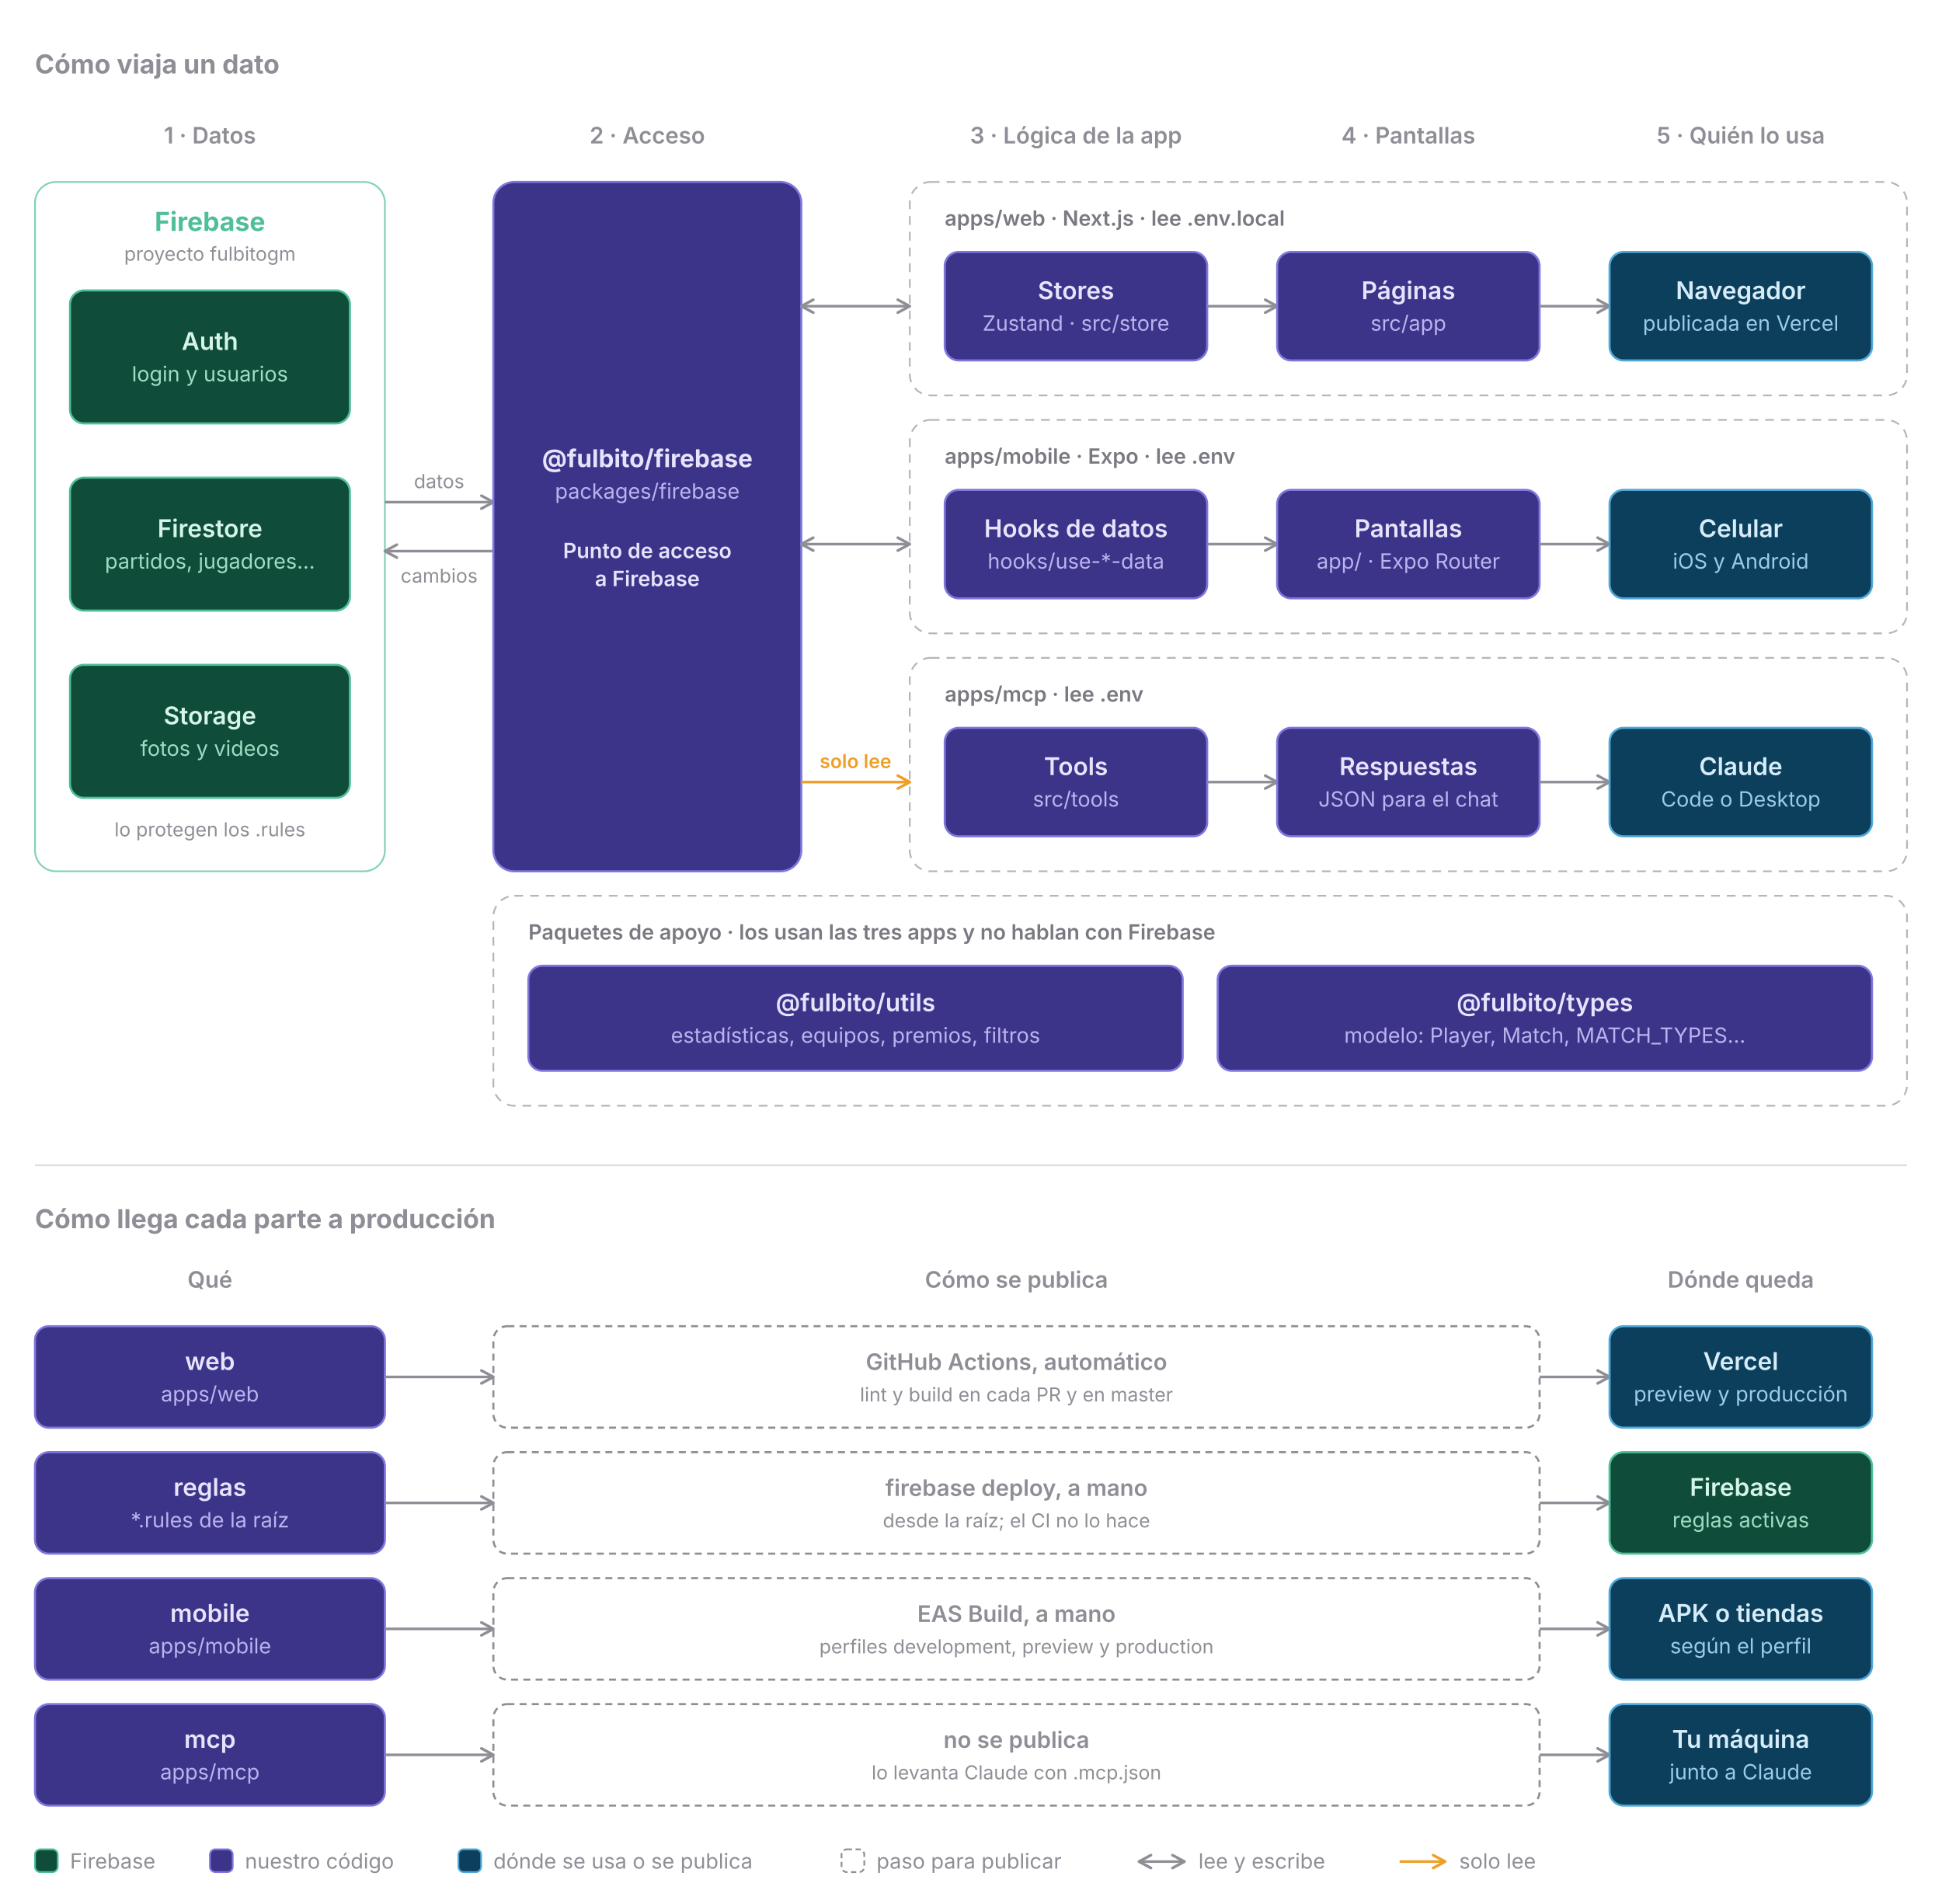
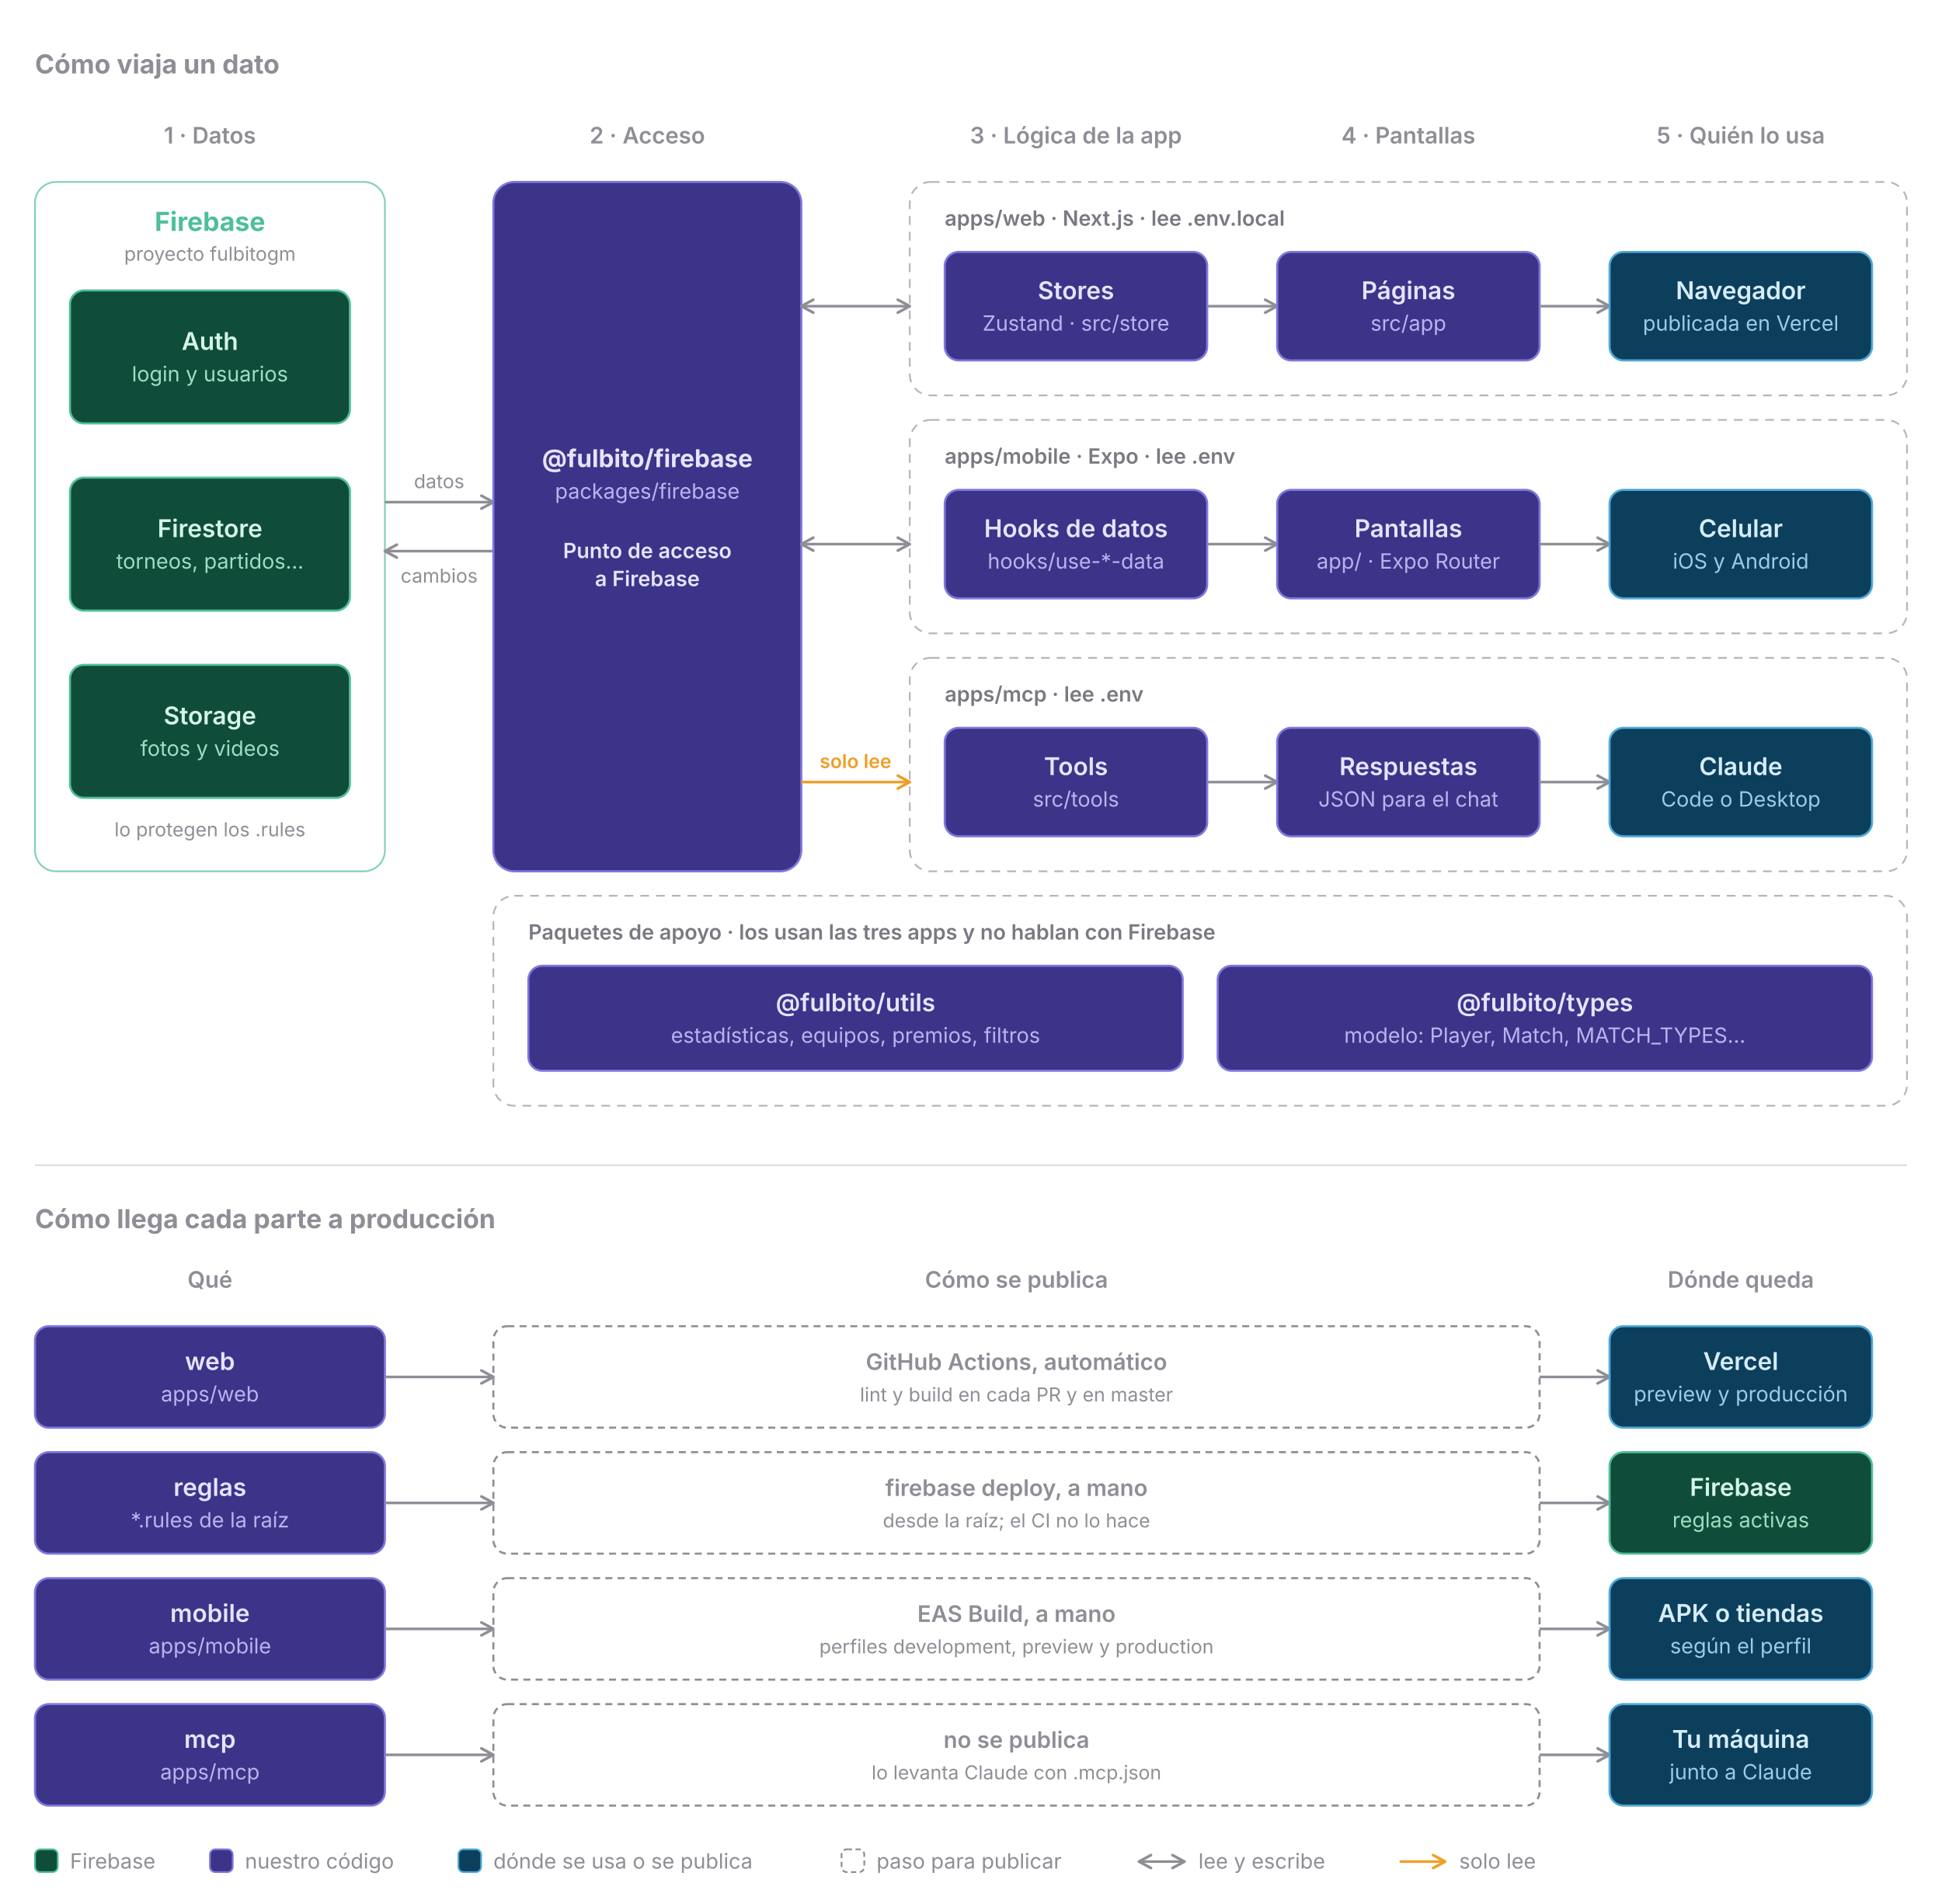
<svg xmlns="http://www.w3.org/2000/svg" viewBox="0 0 1110 1088" width="1110" height="1088" role="img" aria-labelledby="title desc" font-family="Inter, -apple-system, 'Segoe UI', Helvetica, Arial, sans-serif">
  <defs>
    <marker id="arrow" viewBox="0 0 10 10" refX="8" refY="5" markerWidth="7" markerHeight="7" orient="auto-start-reverse">
      <path d="M1.5 1.5 L8 5 L1.5 8.5" fill="none" stroke="#8f8e96" stroke-width="1.5" stroke-linecap="round" stroke-linejoin="round" />
    </marker>
    <marker id="arrow-read" viewBox="0 0 10 10" refX="8" refY="5" markerWidth="7" markerHeight="7" orient="auto-start-reverse">
      <path d="M1.5 1.5 L8 5 L1.5 8.5" fill="none" stroke="#ef9f27" stroke-width="1.5" stroke-linecap="round" stroke-linejoin="round" />
    </marker>
  </defs>
  <g transform="translate(0 20)">
    <text x="20" y="22" font-size="15" font-weight="700" fill="#8f8e96" text-anchor="start">Cómo viaja un dato</text>
    <text x="120.0" y="62" font-size="13" font-weight="600" fill="#8f8e96" text-anchor="middle">1 · Datos</text>
    <text x="370.0" y="62" font-size="13" font-weight="600" fill="#8f8e96" text-anchor="middle">2 · Acceso</text>
    <text x="615.0" y="62" font-size="13" font-weight="600" fill="#8f8e96" text-anchor="middle">3 · Lógica de la app</text>
    <text x="805.0" y="62" font-size="13" font-weight="600" fill="#8f8e96" text-anchor="middle">4 · Pantallas</text>
    <text x="995.0" y="62" font-size="13" font-weight="600" fill="#8f8e96" text-anchor="middle">5 · Quién lo usa</text>
    <rect x="20" y="84" width="200" height="394" rx="12" fill="none" stroke="#4fbf98" stroke-opacity="0.7" />
    <text x="120.0" y="112" font-size="15" font-weight="700" fill="#4fbf98" text-anchor="middle">Firebase</text>
    <text x="120.0" y="129" font-size="11" font-weight="400" fill="#8f8e96" text-anchor="middle">proyecto fulbitogm</text>
    <rect x="40" y="146.0" width="160" height="76" rx="8" fill="#0f4d3a" stroke="#4fbf98" stroke-width="1.2" />
    <text x="120.0" y="180.0" font-size="14" font-weight="600" fill="#d5f5e8" text-anchor="middle">Auth</text>
    <text x="120.0" y="198.0" font-size="12" font-weight="400" fill="#9fdcc3" text-anchor="middle">login y usuarios</text>
    <rect x="40" y="253.0" width="160" height="76" rx="8" fill="#0f4d3a" stroke="#4fbf98" stroke-width="1.2" />
    <text x="120.0" y="287.0" font-size="14" font-weight="600" fill="#d5f5e8" text-anchor="middle">Firestore</text>
-     <text x="120.0" y="305.0" font-size="12" font-weight="400" fill="#9fdcc3" text-anchor="middle">partidos, jugadores…</text>
+     <text x="120.0" y="305.0" font-size="12" font-weight="400" fill="#9fdcc3" text-anchor="middle">torneos, partidos…</text>
    <rect x="40" y="360.0" width="160" height="76" rx="8" fill="#0f4d3a" stroke="#4fbf98" stroke-width="1.2" />
    <text x="120.0" y="394.0" font-size="14" font-weight="600" fill="#d5f5e8" text-anchor="middle">Storage</text>
    <text x="120.0" y="412.0" font-size="12" font-weight="400" fill="#9fdcc3" text-anchor="middle">fotos y videos</text>
    <text x="120.0" y="458" font-size="11" font-weight="400" fill="#8f8e96" text-anchor="middle">lo protegen los .rules</text>
    <path d="M220 267.0 L282 267.0" stroke="#8f8e96" stroke-width="1.5" fill="none" marker-end="url(#arrow)" />
    <text x="251.0" y="259.0" font-size="11" font-weight="400" fill="#8f8e96" text-anchor="middle">datos</text>
    <path d="M282 295.0 L220 295.0" stroke="#8f8e96" stroke-width="1.5" fill="none" marker-end="url(#arrow)" />
    <text x="251.0" y="313.0" font-size="11" font-weight="400" fill="#8f8e96" text-anchor="middle">cambios</text>
    <rect x="282" y="84" width="176" height="394" rx="12" fill="#3c3489" stroke="#7f77dd" stroke-width="1.2" />
    <text x="370.0" y="247.0" font-size="14" font-weight="700" fill="#e6e3fb" text-anchor="middle">@fulbito/firebase</text>
    <text x="370.0" y="265.0" font-size="12" font-weight="400" fill="#b9b4ee" text-anchor="middle">packages/firebase</text>
    <text x="370.0" y="299.0" font-size="12" font-weight="600" fill="#e6e3fb" text-anchor="middle">Punto de acceso</text>
    <text x="370.0" y="315.0" font-size="12" font-weight="600" fill="#e6e3fb" text-anchor="middle">a Firebase</text>
    <rect x="520" y="84" width="570" height="122" rx="12" fill="none" stroke="#7a7982" stroke-opacity="0.55" stroke-dasharray="5 4" />
    <text x="540" y="109" font-size="12" font-weight="600" fill="#7a7982" text-anchor="start">apps/web · Next.js · lee .env.local</text>
    <path d="M458 155.0 L520 155.0" stroke="#8f8e96" stroke-width="1.5" fill="none" marker-start="url(#arrow)" marker-end="url(#arrow)" />
    <rect x="540" y="124" width="150" height="62" rx="8" fill="#3c3489" stroke="#7f77dd" stroke-width="1.2" />
    <text x="615.0" y="151.0" font-size="14" font-weight="600" fill="#e6e3fb" text-anchor="middle">Stores</text>
    <text x="615.0" y="169.0" font-size="12" font-weight="400" fill="#b9b4ee" text-anchor="middle">Zustand · src/store</text>
    <path d="M690 155.0 L730 155.0" stroke="#8f8e96" stroke-width="1.5" fill="none" marker-end="url(#arrow)" />
    <rect x="730" y="124" width="150" height="62" rx="8" fill="#3c3489" stroke="#7f77dd" stroke-width="1.2" />
    <text x="805.0" y="151.0" font-size="14" font-weight="600" fill="#e6e3fb" text-anchor="middle">Páginas</text>
    <text x="805.0" y="169.0" font-size="12" font-weight="400" fill="#b9b4ee" text-anchor="middle">src/app</text>
    <path d="M880 155.0 L920 155.0" stroke="#8f8e96" stroke-width="1.5" fill="none" marker-end="url(#arrow)" />
    <rect x="920" y="124" width="150" height="62" rx="8" fill="#0c3f5c" stroke="#4fa8d8" stroke-width="1.2" />
    <text x="995.0" y="151.0" font-size="14" font-weight="600" fill="#d6ecf8" text-anchor="middle">Navegador</text>
    <text x="995.0" y="169.0" font-size="12" font-weight="400" fill="#9ccbe6" text-anchor="middle">publicada en Vercel</text>
    <rect x="520" y="220" width="570" height="122" rx="12" fill="none" stroke="#7a7982" stroke-opacity="0.55" stroke-dasharray="5 4" />
    <text x="540" y="245" font-size="12" font-weight="600" fill="#7a7982" text-anchor="start">apps/mobile · Expo · lee .env</text>
    <path d="M458 291.0 L520 291.0" stroke="#8f8e96" stroke-width="1.5" fill="none" marker-start="url(#arrow)" marker-end="url(#arrow)" />
    <rect x="540" y="260" width="150" height="62" rx="8" fill="#3c3489" stroke="#7f77dd" stroke-width="1.2" />
    <text x="615.0" y="287.0" font-size="14" font-weight="600" fill="#e6e3fb" text-anchor="middle">Hooks de datos</text>
    <text x="615.0" y="305.0" font-size="12" font-weight="400" fill="#b9b4ee" text-anchor="middle">hooks/use-*-data</text>
    <path d="M690 291.0 L730 291.0" stroke="#8f8e96" stroke-width="1.5" fill="none" marker-end="url(#arrow)" />
    <rect x="730" y="260" width="150" height="62" rx="8" fill="#3c3489" stroke="#7f77dd" stroke-width="1.2" />
    <text x="805.0" y="287.0" font-size="14" font-weight="600" fill="#e6e3fb" text-anchor="middle">Pantallas</text>
    <text x="805.0" y="305.0" font-size="12" font-weight="400" fill="#b9b4ee" text-anchor="middle">app/ · Expo Router</text>
    <path d="M880 291.0 L920 291.0" stroke="#8f8e96" stroke-width="1.5" fill="none" marker-end="url(#arrow)" />
    <rect x="920" y="260" width="150" height="62" rx="8" fill="#0c3f5c" stroke="#4fa8d8" stroke-width="1.2" />
    <text x="995.0" y="287.0" font-size="14" font-weight="600" fill="#d6ecf8" text-anchor="middle">Celular</text>
    <text x="995.0" y="305.0" font-size="12" font-weight="400" fill="#9ccbe6" text-anchor="middle">iOS y Android</text>
    <rect x="520" y="356" width="570" height="122" rx="12" fill="none" stroke="#7a7982" stroke-opacity="0.55" stroke-dasharray="5 4" />
    <text x="540" y="381" font-size="12" font-weight="600" fill="#7a7982" text-anchor="start">apps/mcp · lee .env</text>
    <path d="M458 427.0 L520 427.0" stroke="#ef9f27" stroke-width="1.5" fill="none" marker-end="url(#arrow-read)" />
    <text x="489.0" y="419.0" font-size="11" font-weight="600" fill="#ef9f27" text-anchor="middle">solo lee</text>
    <rect x="540" y="396" width="150" height="62" rx="8" fill="#3c3489" stroke="#7f77dd" stroke-width="1.2" />
    <text x="615.0" y="423.0" font-size="14" font-weight="600" fill="#e6e3fb" text-anchor="middle">Tools</text>
    <text x="615.0" y="441.0" font-size="12" font-weight="400" fill="#b9b4ee" text-anchor="middle">src/tools</text>
    <path d="M690 427.0 L730 427.0" stroke="#8f8e96" stroke-width="1.5" fill="none" marker-end="url(#arrow)" />
    <rect x="730" y="396" width="150" height="62" rx="8" fill="#3c3489" stroke="#7f77dd" stroke-width="1.2" />
    <text x="805.0" y="423.0" font-size="14" font-weight="600" fill="#e6e3fb" text-anchor="middle">Respuestas</text>
    <text x="805.0" y="441.0" font-size="12" font-weight="400" fill="#b9b4ee" text-anchor="middle">JSON para el chat</text>
    <path d="M880 427.0 L920 427.0" stroke="#8f8e96" stroke-width="1.5" fill="none" marker-end="url(#arrow)" />
    <rect x="920" y="396" width="150" height="62" rx="8" fill="#0c3f5c" stroke="#4fa8d8" stroke-width="1.2" />
    <text x="995.0" y="423.0" font-size="14" font-weight="600" fill="#d6ecf8" text-anchor="middle">Claude</text>
    <text x="995.0" y="441.0" font-size="12" font-weight="400" fill="#9ccbe6" text-anchor="middle">Code o Desktop</text>
    <rect x="282" y="492" width="808" height="120" rx="12" fill="none" stroke="#7a7982" stroke-opacity="0.55" stroke-dasharray="5 4" />
    <text x="302" y="517" font-size="12" font-weight="600" fill="#7a7982" text-anchor="start">Paquetes de apoyo · los usan las tres apps y no hablan con Firebase</text>
    <rect x="302" y="532" width="374.0" height="60" rx="8" fill="#3c3489" stroke="#7f77dd" stroke-width="1.2" />
    <text x="489.0" y="558.0" font-size="14" font-weight="600" fill="#e6e3fb" text-anchor="middle">@fulbito/utils</text>
    <text x="489.0" y="576.0" font-size="12" font-weight="400" fill="#b9b4ee" text-anchor="middle">estadísticas, equipos, premios, filtros</text>
    <rect x="696.0" y="532" width="374.0" height="60" rx="8" fill="#3c3489" stroke="#7f77dd" stroke-width="1.2" />
    <text x="883.0" y="558.0" font-size="14" font-weight="600" fill="#e6e3fb" text-anchor="middle">@fulbito/types</text>
    <text x="883.0" y="576.0" font-size="12" font-weight="400" fill="#b9b4ee" text-anchor="middle">modelo: Player, Match, MATCH_TYPES…</text>
    <path d="M20 646 L1090 646" stroke="#8f8e96" stroke-opacity="0.3" />
    <text x="20" y="682" font-size="15" font-weight="700" fill="#8f8e96" text-anchor="start">Cómo llega cada parte a producción</text>
    <text x="120.0" y="716" font-size="13" font-weight="600" fill="#8f8e96" text-anchor="middle">Qué</text>
    <text x="581.0" y="716" font-size="13" font-weight="600" fill="#8f8e96" text-anchor="middle">Cómo se publica</text>
    <text x="995.0" y="716" font-size="13" font-weight="600" fill="#8f8e96" text-anchor="middle">Dónde queda</text>
    <rect x="20" y="738" width="200" height="58" rx="8" fill="#3c3489" stroke="#7f77dd" stroke-width="1.2" />
    <text x="120.0" y="763.0" font-size="14" font-weight="600" fill="#e6e3fb" text-anchor="middle">web</text>
    <text x="120.0" y="781.0" font-size="12" font-weight="400" fill="#b9b4ee" text-anchor="middle">apps/web</text>
    <path d="M220 767.0 L282 767.0" stroke="#8f8e96" stroke-width="1.5" fill="none" marker-end="url(#arrow)" />
    <rect x="282" y="738" width="598" height="58" rx="8" fill="none" stroke="#8f8e96" stroke-width="1.2" stroke-dasharray="4 3" />
    <text x="581.0" y="763.0" font-size="13" font-weight="600" fill="#8f8e96" text-anchor="middle">GitHub Actions, automático</text>
    <text x="581.0" y="781.0" font-size="11" font-weight="400" fill="#8f8e96" text-anchor="middle">lint y build en cada PR y en master</text>
    <path d="M880 767.0 L920 767.0" stroke="#8f8e96" stroke-width="1.5" fill="none" marker-end="url(#arrow)" />
    <rect x="920" y="738" width="150" height="58" rx="8" fill="#0c3f5c" stroke="#4fa8d8" stroke-width="1.2" />
    <text x="995.0" y="763.0" font-size="14" font-weight="600" fill="#d6ecf8" text-anchor="middle">Vercel</text>
    <text x="995.0" y="781.0" font-size="12" font-weight="400" fill="#9ccbe6" text-anchor="middle">preview y producción</text>
    <rect x="20" y="810" width="200" height="58" rx="8" fill="#3c3489" stroke="#7f77dd" stroke-width="1.2" />
    <text x="120.0" y="835.0" font-size="14" font-weight="600" fill="#e6e3fb" text-anchor="middle">reglas</text>
    <text x="120.0" y="853.0" font-size="12" font-weight="400" fill="#b9b4ee" text-anchor="middle">*.rules de la raíz</text>
    <path d="M220 839.0 L282 839.0" stroke="#8f8e96" stroke-width="1.5" fill="none" marker-end="url(#arrow)" />
    <rect x="282" y="810" width="598" height="58" rx="8" fill="none" stroke="#8f8e96" stroke-width="1.2" stroke-dasharray="4 3" />
    <text x="581.0" y="835.0" font-size="13" font-weight="600" fill="#8f8e96" text-anchor="middle">firebase deploy, a mano</text>
    <text x="581.0" y="853.0" font-size="11" font-weight="400" fill="#8f8e96" text-anchor="middle">desde la raíz; el CI no lo hace</text>
    <path d="M880 839.0 L920 839.0" stroke="#8f8e96" stroke-width="1.5" fill="none" marker-end="url(#arrow)" />
    <rect x="920" y="810" width="150" height="58" rx="8" fill="#0f4d3a" stroke="#4fbf98" stroke-width="1.2" />
    <text x="995.0" y="835.0" font-size="14" font-weight="600" fill="#d5f5e8" text-anchor="middle">Firebase</text>
    <text x="995.0" y="853.0" font-size="12" font-weight="400" fill="#9fdcc3" text-anchor="middle">reglas activas</text>
    <rect x="20" y="882" width="200" height="58" rx="8" fill="#3c3489" stroke="#7f77dd" stroke-width="1.2" />
    <text x="120.0" y="907.0" font-size="14" font-weight="600" fill="#e6e3fb" text-anchor="middle">mobile</text>
    <text x="120.0" y="925.0" font-size="12" font-weight="400" fill="#b9b4ee" text-anchor="middle">apps/mobile</text>
    <path d="M220 911.0 L282 911.0" stroke="#8f8e96" stroke-width="1.5" fill="none" marker-end="url(#arrow)" />
    <rect x="282" y="882" width="598" height="58" rx="8" fill="none" stroke="#8f8e96" stroke-width="1.2" stroke-dasharray="4 3" />
    <text x="581.0" y="907.0" font-size="13" font-weight="600" fill="#8f8e96" text-anchor="middle">EAS Build, a mano</text>
    <text x="581.0" y="925.0" font-size="11" font-weight="400" fill="#8f8e96" text-anchor="middle">perfiles development, preview y production</text>
    <path d="M880 911.0 L920 911.0" stroke="#8f8e96" stroke-width="1.5" fill="none" marker-end="url(#arrow)" />
    <rect x="920" y="882" width="150" height="58" rx="8" fill="#0c3f5c" stroke="#4fa8d8" stroke-width="1.2" />
    <text x="995.0" y="907.0" font-size="14" font-weight="600" fill="#d6ecf8" text-anchor="middle">APK o tiendas</text>
    <text x="995.0" y="925.0" font-size="12" font-weight="400" fill="#9ccbe6" text-anchor="middle">según el perfil</text>
    <rect x="20" y="954" width="200" height="58" rx="8" fill="#3c3489" stroke="#7f77dd" stroke-width="1.2" />
    <text x="120.0" y="979.0" font-size="14" font-weight="600" fill="#e6e3fb" text-anchor="middle">mcp</text>
    <text x="120.0" y="997.0" font-size="12" font-weight="400" fill="#b9b4ee" text-anchor="middle">apps/mcp</text>
    <path d="M220 983.0 L282 983.0" stroke="#8f8e96" stroke-width="1.5" fill="none" marker-end="url(#arrow)" />
    <rect x="282" y="954" width="598" height="58" rx="8" fill="none" stroke="#8f8e96" stroke-width="1.2" stroke-dasharray="4 3" />
    <text x="581.0" y="979.0" font-size="13" font-weight="600" fill="#8f8e96" text-anchor="middle">no se publica</text>
    <text x="581.0" y="997.0" font-size="11" font-weight="400" fill="#8f8e96" text-anchor="middle">lo levanta Claude con .mcp.json</text>
    <path d="M880 983.0 L920 983.0" stroke="#8f8e96" stroke-width="1.5" fill="none" marker-end="url(#arrow)" />
    <rect x="920" y="954" width="150" height="58" rx="8" fill="#0c3f5c" stroke="#4fa8d8" stroke-width="1.2" />
    <text x="995.0" y="979.0" font-size="14" font-weight="600" fill="#d6ecf8" text-anchor="middle">Tu máquina</text>
    <text x="995.0" y="997.0" font-size="12" font-weight="400" fill="#9ccbe6" text-anchor="middle">junto a Claude</text>
    <rect x="20" y="1037" width="13" height="13" rx="3" fill="#0f4d3a" stroke="#4fbf98" />
    <text x="40" y="1048" font-size="12" font-weight="400" fill="#8f8e96" text-anchor="start">Firebase</text>
    <rect x="120" y="1037" width="13" height="13" rx="3" fill="#3c3489" stroke="#7f77dd" />
    <text x="140" y="1048" font-size="12" font-weight="400" fill="#8f8e96" text-anchor="start">nuestro código</text>
    <rect x="262" y="1037" width="13" height="13" rx="3" fill="#0c3f5c" stroke="#4fa8d8" />
    <text x="282" y="1048" font-size="12" font-weight="400" fill="#8f8e96" text-anchor="start">dónde se usa o se publica</text>
    <rect x="481" y="1037" width="13" height="13" rx="3" fill="none" stroke="#8f8e96" stroke-dasharray="3 2" />
    <text x="501" y="1048" font-size="12" font-weight="400" fill="#8f8e96" text-anchor="start">paso para publicar</text>
    <path d="M651 1044 L677 1044" stroke="#8f8e96" stroke-width="1.5" fill="none" marker-start="url(#arrow)" marker-end="url(#arrow)" />
    <text x="685" y="1048" font-size="12" font-weight="400" fill="#8f8e96" text-anchor="start">lee y escribe</text>
    <path d="M800 1044 L826 1044" stroke="#ef9f27" stroke-width="1.5" fill="none" marker-end="url(#arrow-read)" />
    <text x="834" y="1048" font-size="12" font-weight="400" fill="#8f8e96" text-anchor="start">solo lee</text>
  </g>
</svg>
